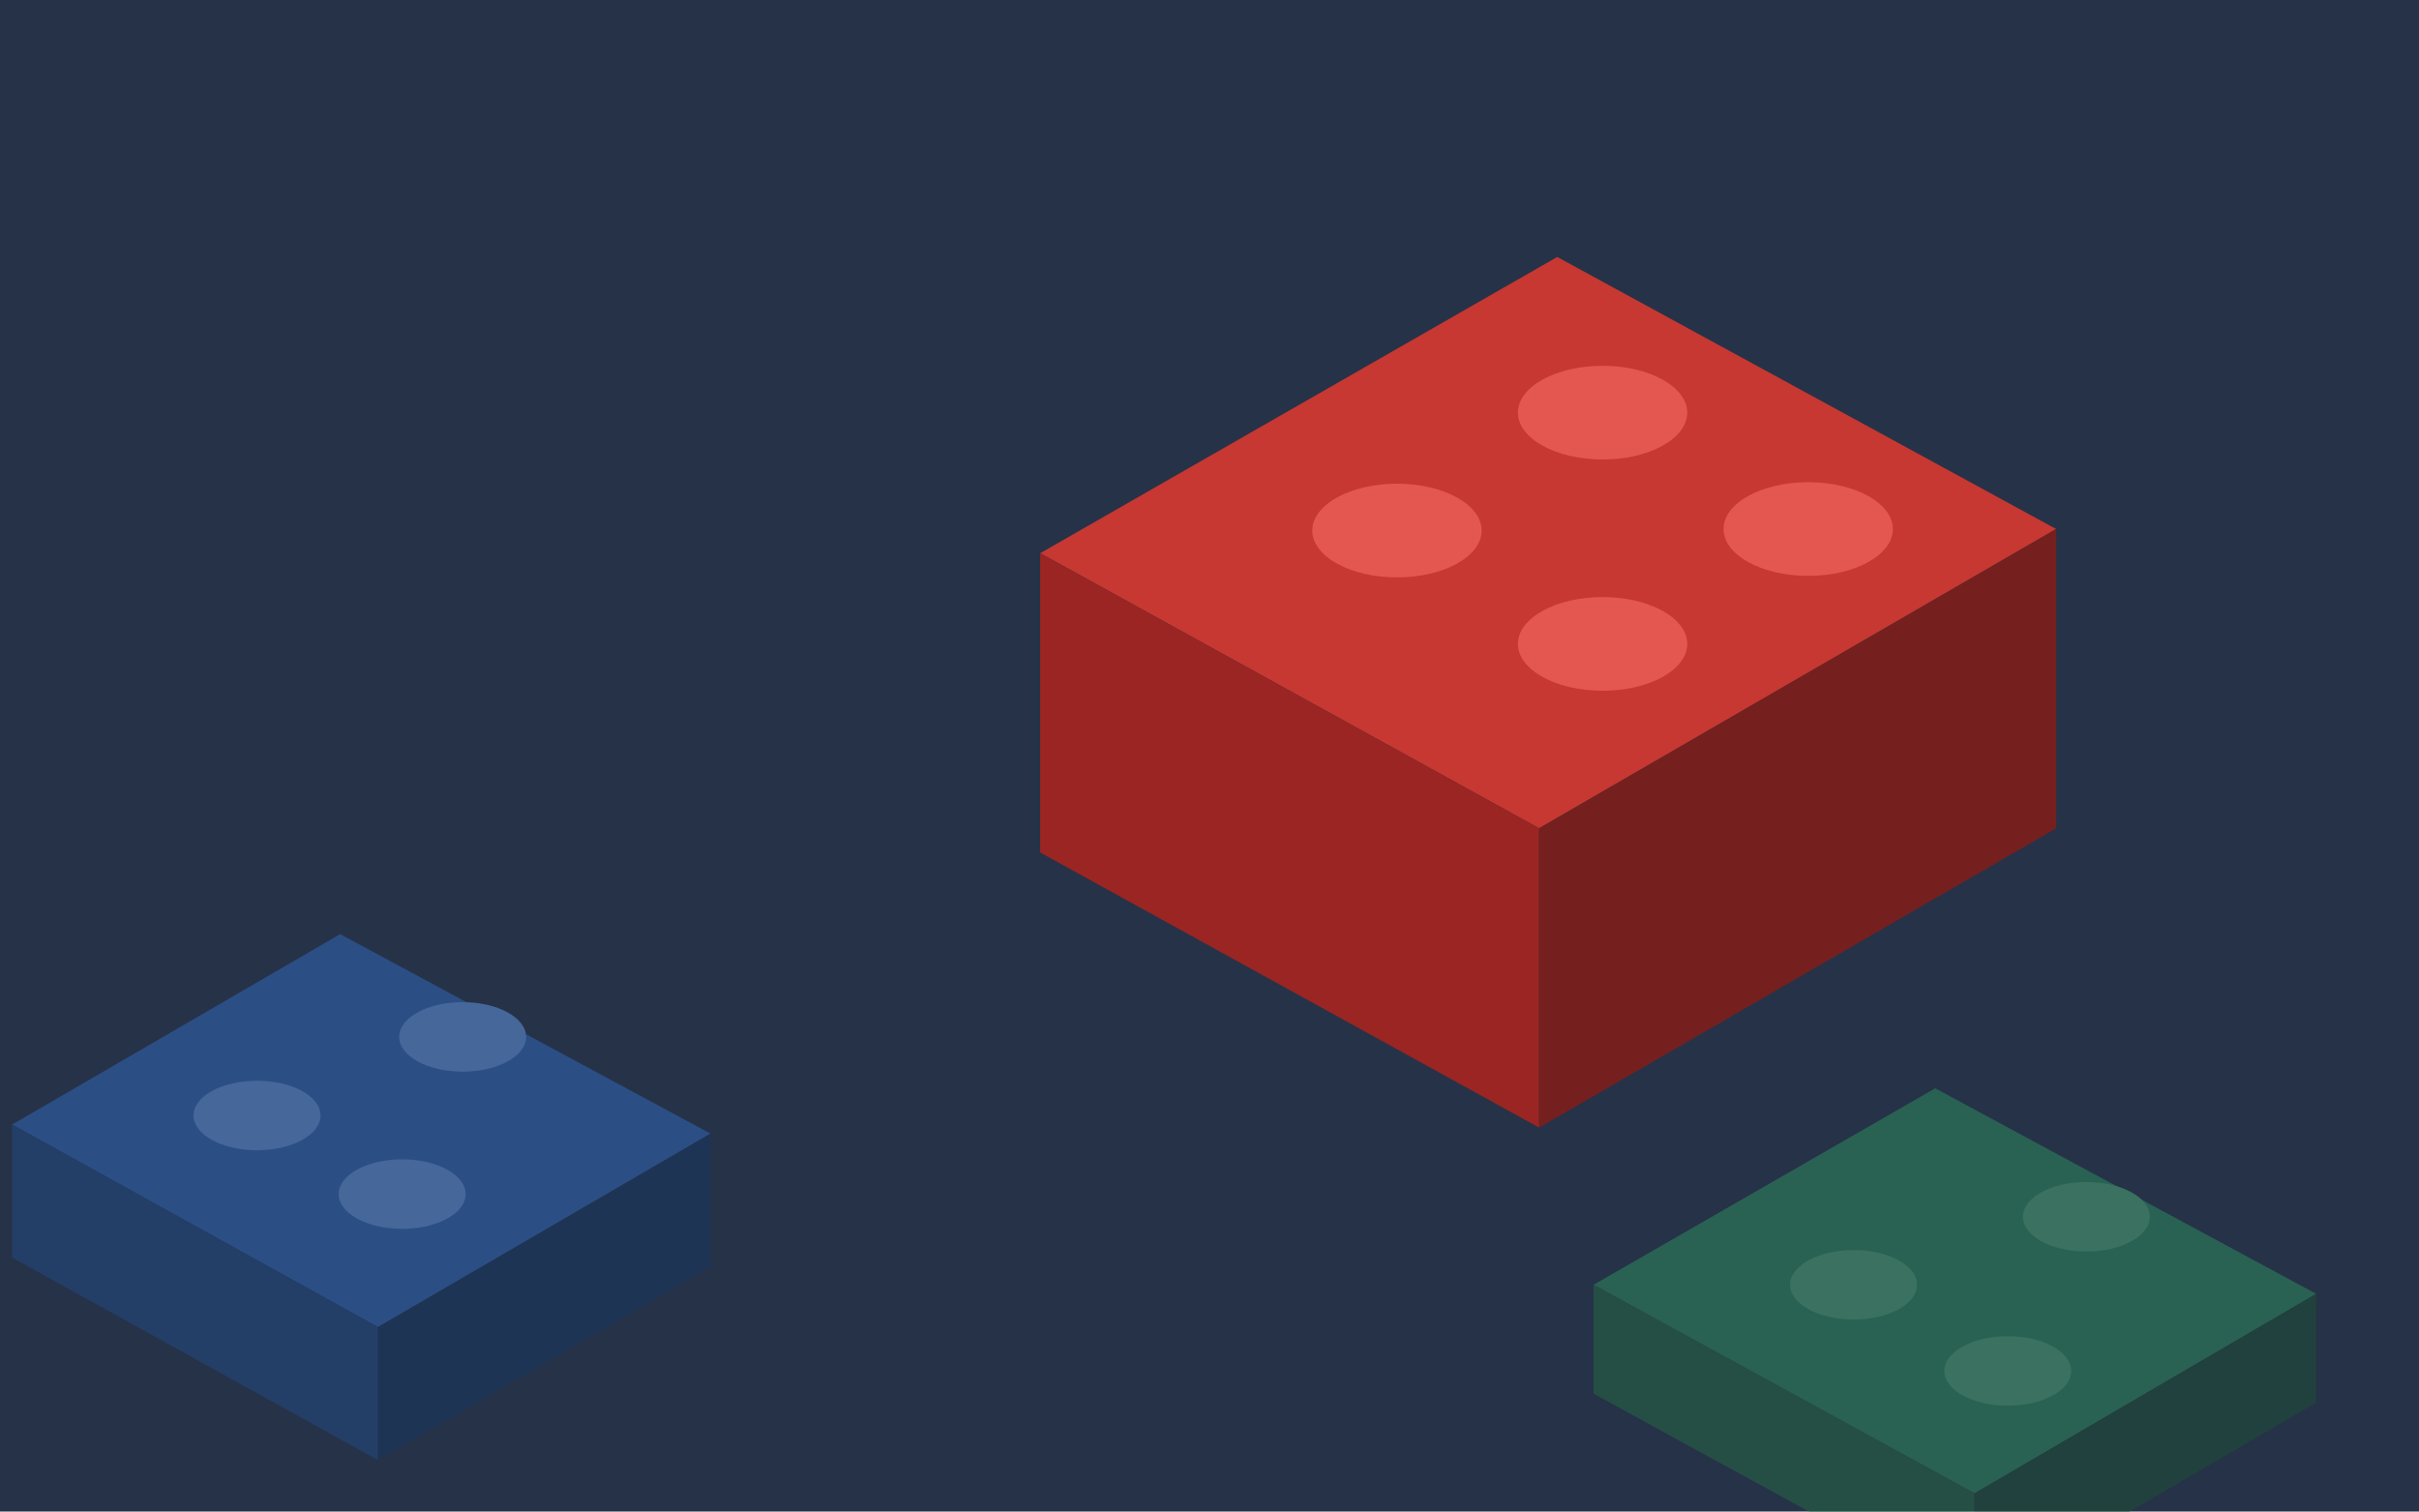
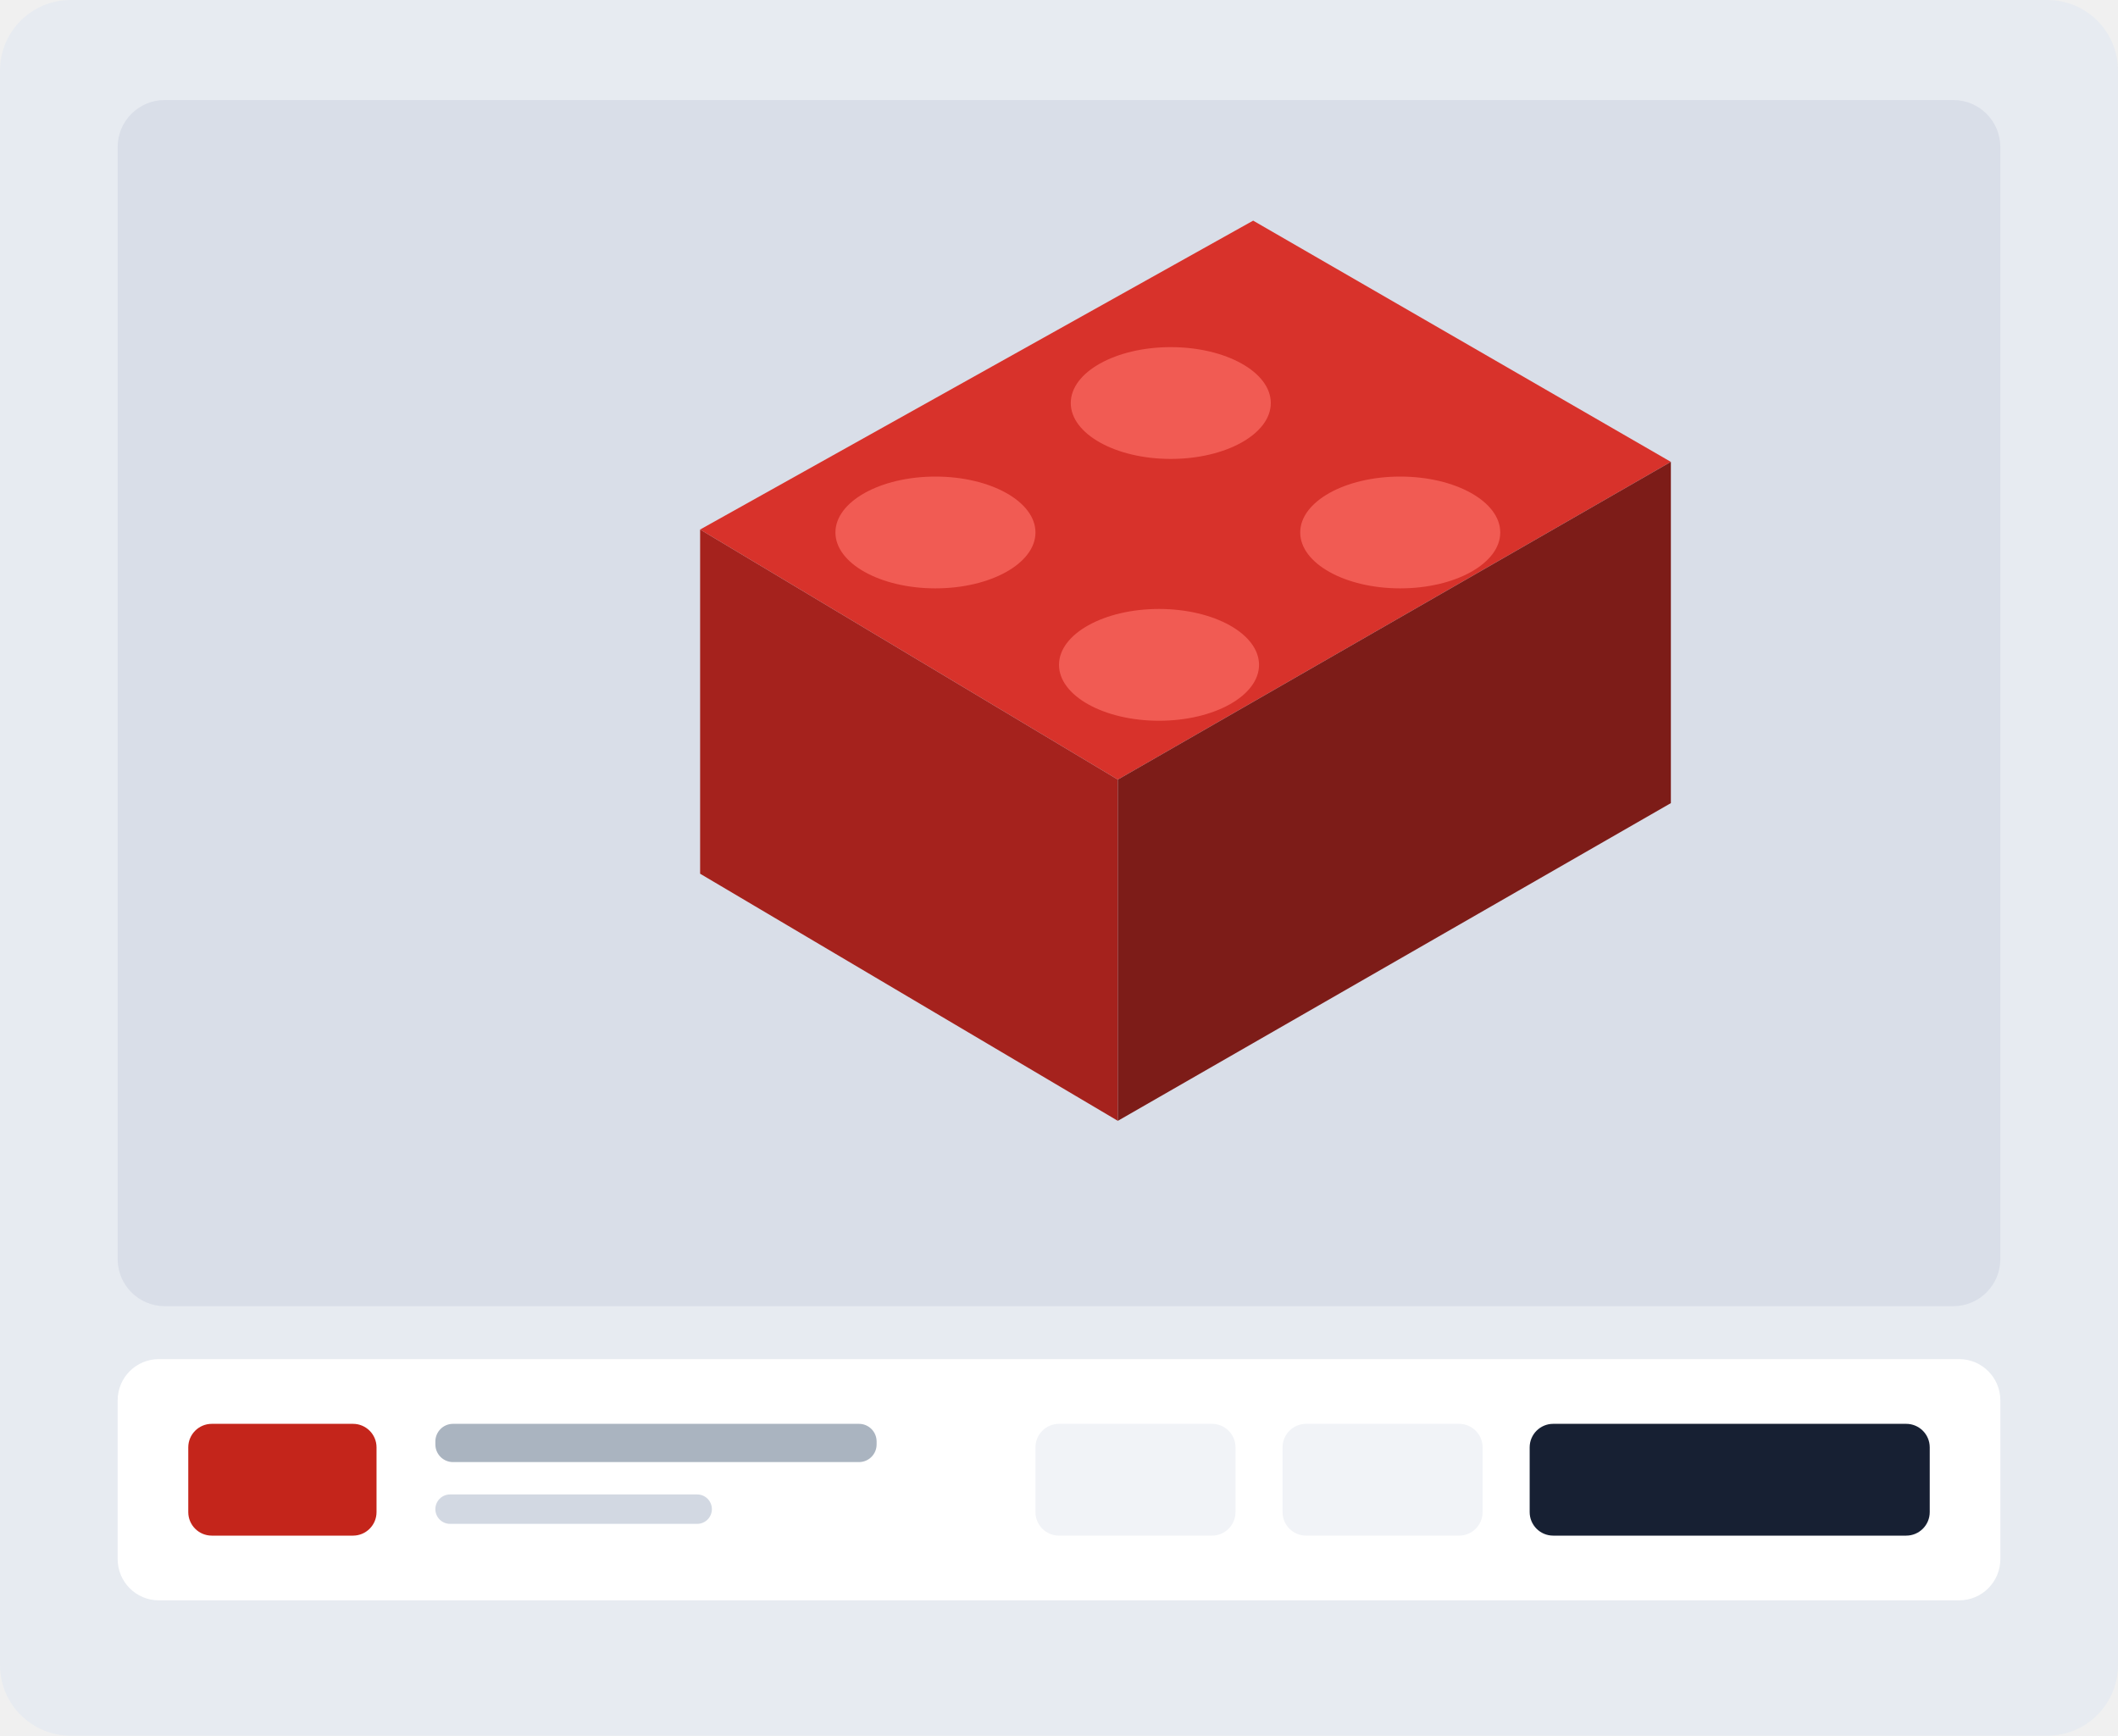
- <svg xmlns="http://www.w3.org/2000/svg" width="1600" height="1000" viewBox="0 0 1600 1000" role="img" aria-label="Abstract brick model background">
-   <rect width="1600" height="1000" fill="#263248" />
-   <g opacity=".9">
-     <path d="M1030 170 1360 350 1018 548 688 366Z" fill="#d7382f" />
-     <path d="M688 366 1018 548 1018 746 688 564Z" fill="#a7231e" />
-     <path d="M1018 548 1360 350 1360 548 1018 746Z" fill="#7d1e1a" />
-     <ellipse cx="924" cy="351" rx="56" ry="31" fill="#f85b52" />
-     <ellipse cx="1060" cy="426" rx="56" ry="31" fill="#f85b52" />
-     <ellipse cx="1196" cy="350" rx="56" ry="31" fill="#f85b52" />
-     <ellipse cx="1060" cy="273" rx="56" ry="31" fill="#f85b52" />
+ <svg xmlns="http://www.w3.org/2000/svg" width="720" height="590" viewBox="0 0 720 590" role="img" aria-label="브릭빌더 앱 미리보기">
+   <rect width="720" height="590" rx="24" fill="#e7ebf1" />
+   <rect x="40" y="34" width="640" height="410" rx="16" fill="#d9dee8" />
+   <g transform="translate(360 235)">
+     <path d="M-122-55 66-160 208-78 20 30Z" fill="#d8322b" />
+     <path d="M-122-55 20 30 20 146-122 62Z" fill="#a5221d" />
+     <path d="M20 30 208-78 208 38 20 146Z" fill="#7d1c18" />
+     <ellipse cx="-42" cy="-54" rx="34" ry="19" fill="#f15b53" />
+     <ellipse cx="38" cy="-98" rx="34" ry="19" fill="#f15b53" />
+     <ellipse cx="116" cy="-54" rx="34" ry="19" fill="#f15b53" />
+     <ellipse cx="34" cy="-9" rx="34" ry="19" fill="#f15b53" />
  </g>
-   <g opacity=".55">
-     <path d="M225 618 470 750 250 878 8 744Z" fill="#2f65b8" />
-     <path d="M8 744 250 878 250 966 8 832Z" fill="#214882" />
-     <path d="M250 878 470 750 470 838 250 966Z" fill="#18345e" />
-     <ellipse cx="170" cy="738" rx="42" ry="23" fill="#5f91df" />
-     <ellipse cx="266" cy="790" rx="42" ry="23" fill="#5f91df" />
-     <ellipse cx="306" cy="686" rx="42" ry="23" fill="#5f91df" />
-   </g>
-   <g opacity=".42">
-     <path d="M1280 720 1532 856 1306 988 1054 850Z" fill="#2ea45f" />
-     <path d="M1054 850 1306 988 1306 1060 1054 922Z" fill="#237841" />
-     <path d="M1306 988 1532 856 1532 928 1306 1060Z" fill="#19552e" />
-     <ellipse cx="1226" cy="850" rx="42" ry="23" fill="#55c984" />
-     <ellipse cx="1328" cy="907" rx="42" ry="23" fill="#55c984" />
-     <ellipse cx="1380" cy="805" rx="42" ry="23" fill="#55c984" />
-   </g>
+   <rect x="40" y="462" width="640" height="82" rx="14" fill="#fff" />
+   <rect x="64" y="484" width="64" height="38" rx="8" fill="#c4251b" />
+   <rect x="148" y="484" width="150" height="13" rx="6" fill="#aab4c0" />
+   <rect x="148" y="508" width="94" height="10" rx="5" fill="#d2d8e2" />
+   <rect x="352" y="484" width="68" height="38" rx="8" fill="#f1f3f7" />
+   <rect x="436" y="484" width="68" height="38" rx="8" fill="#f1f3f7" />
+   <rect x="520" y="484" width="136" height="38" rx="8" fill="#172033" />
</svg>
